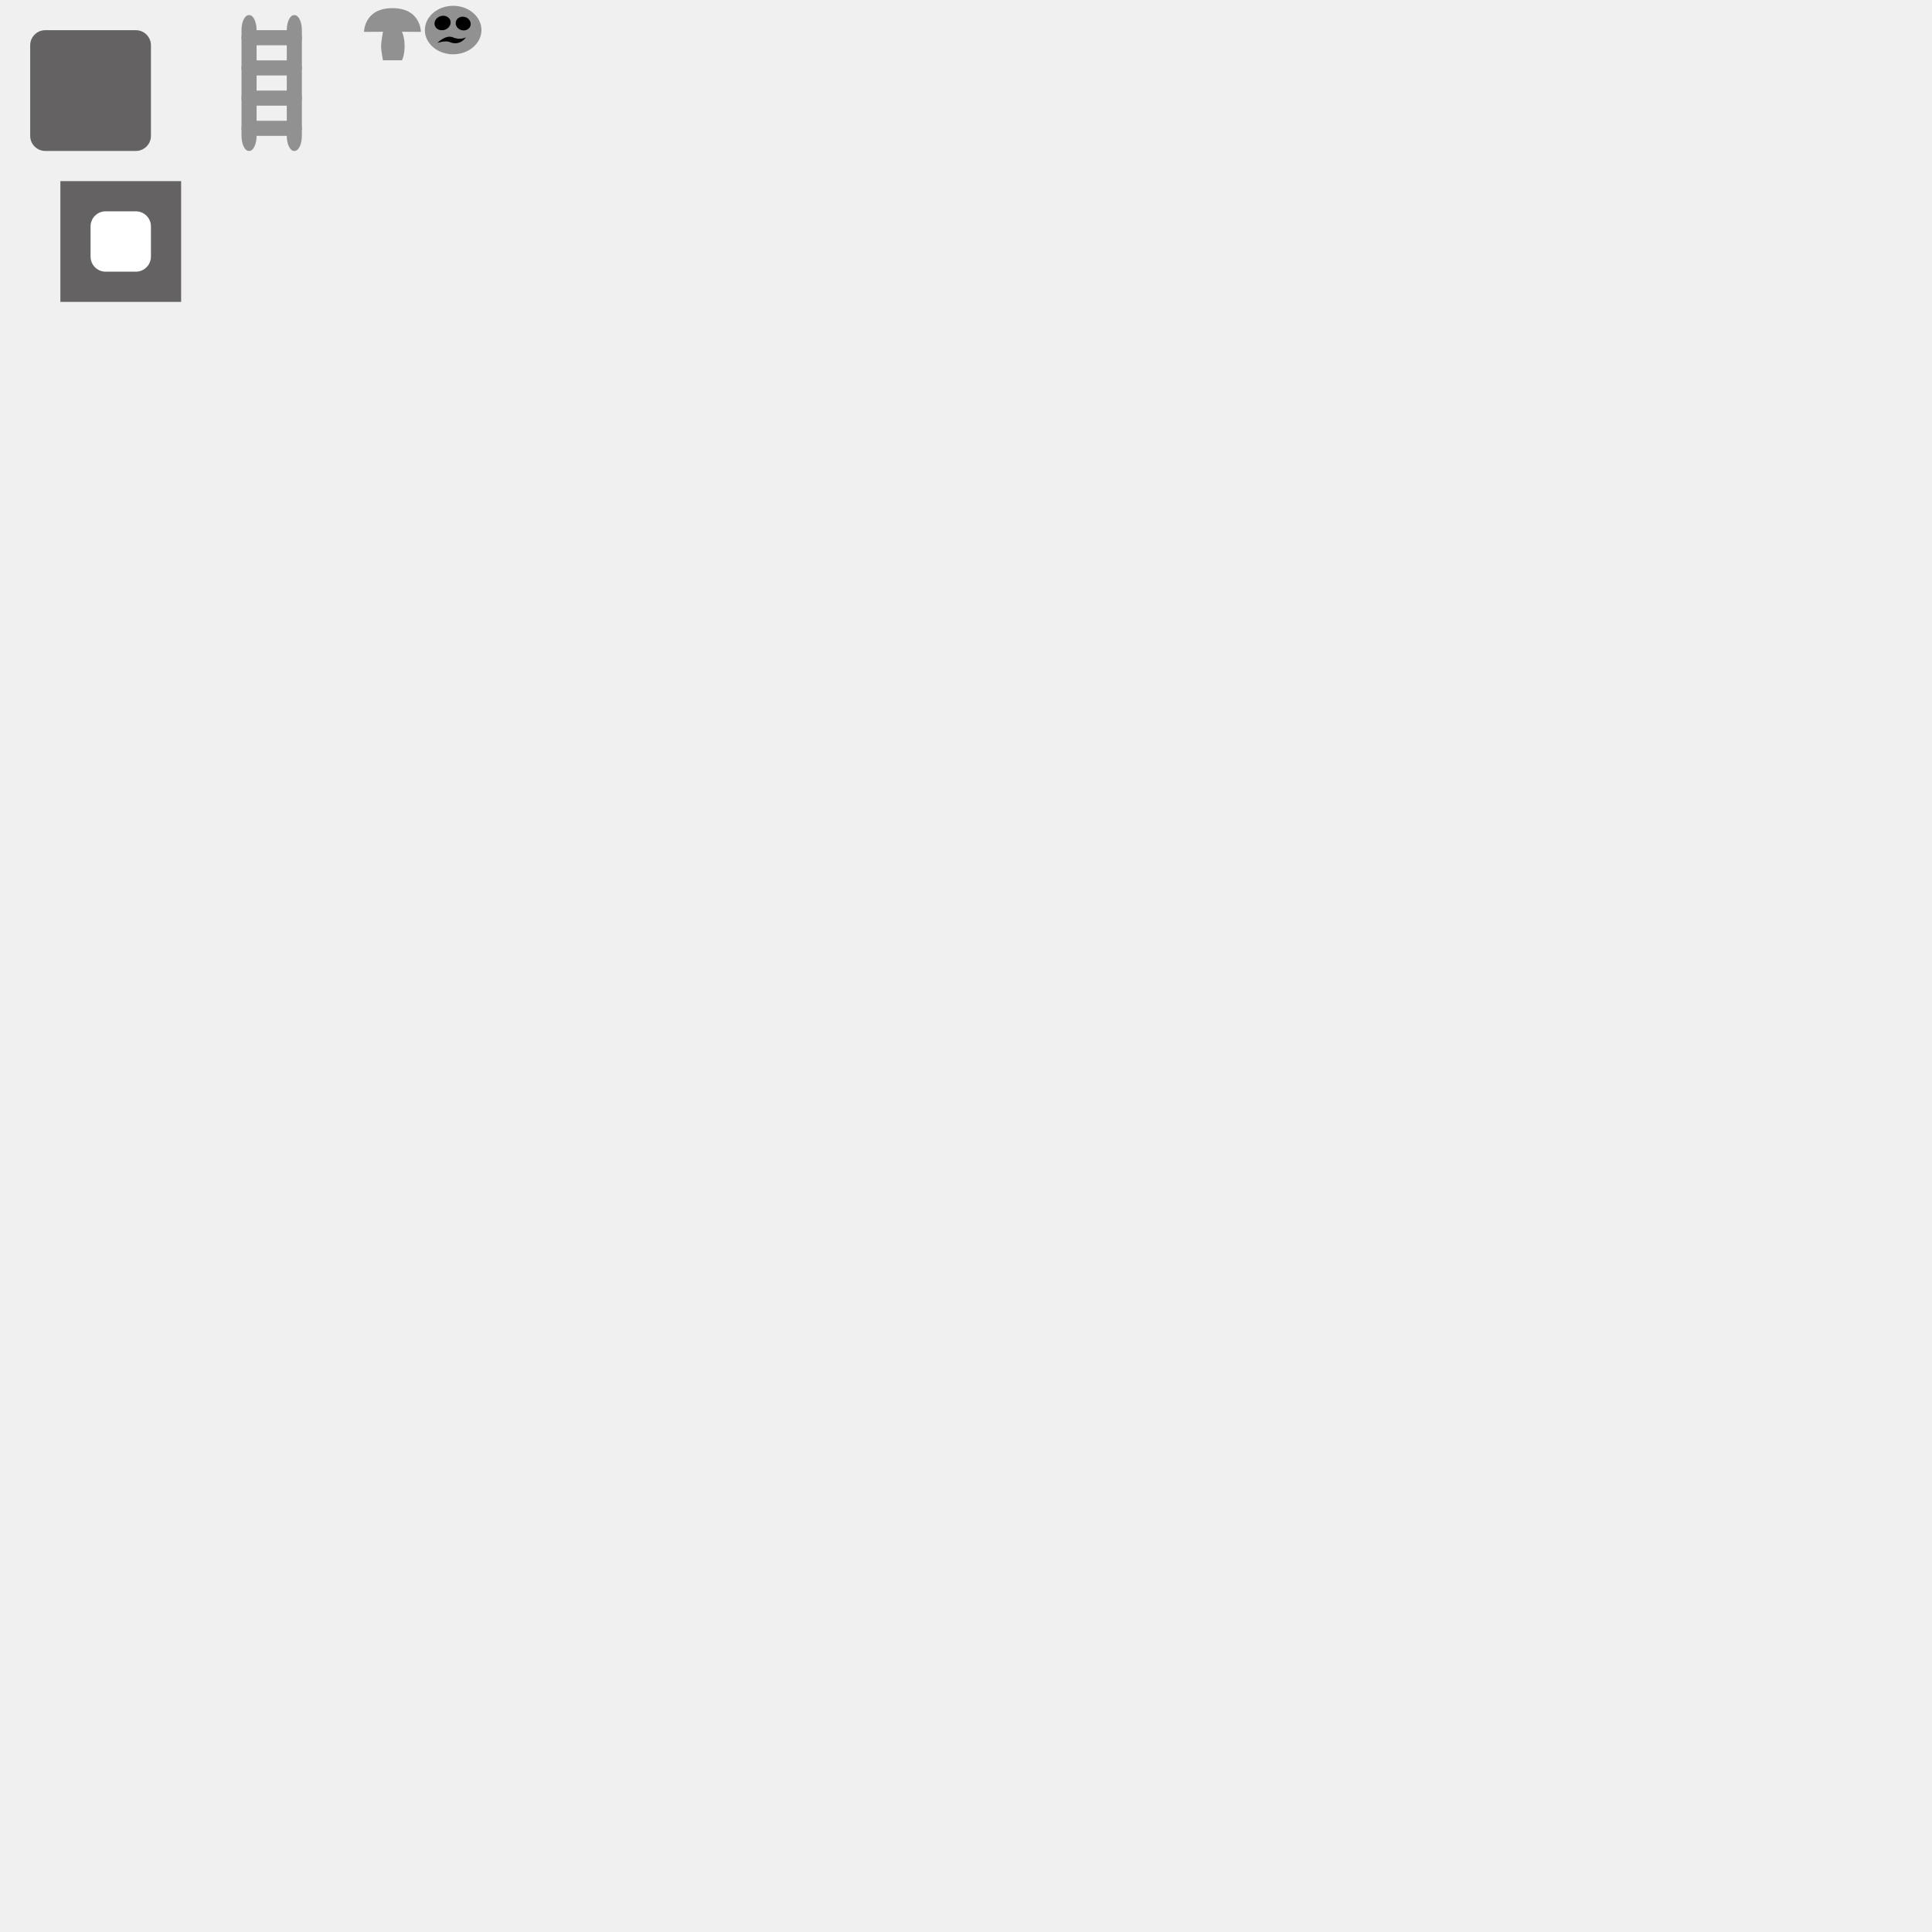
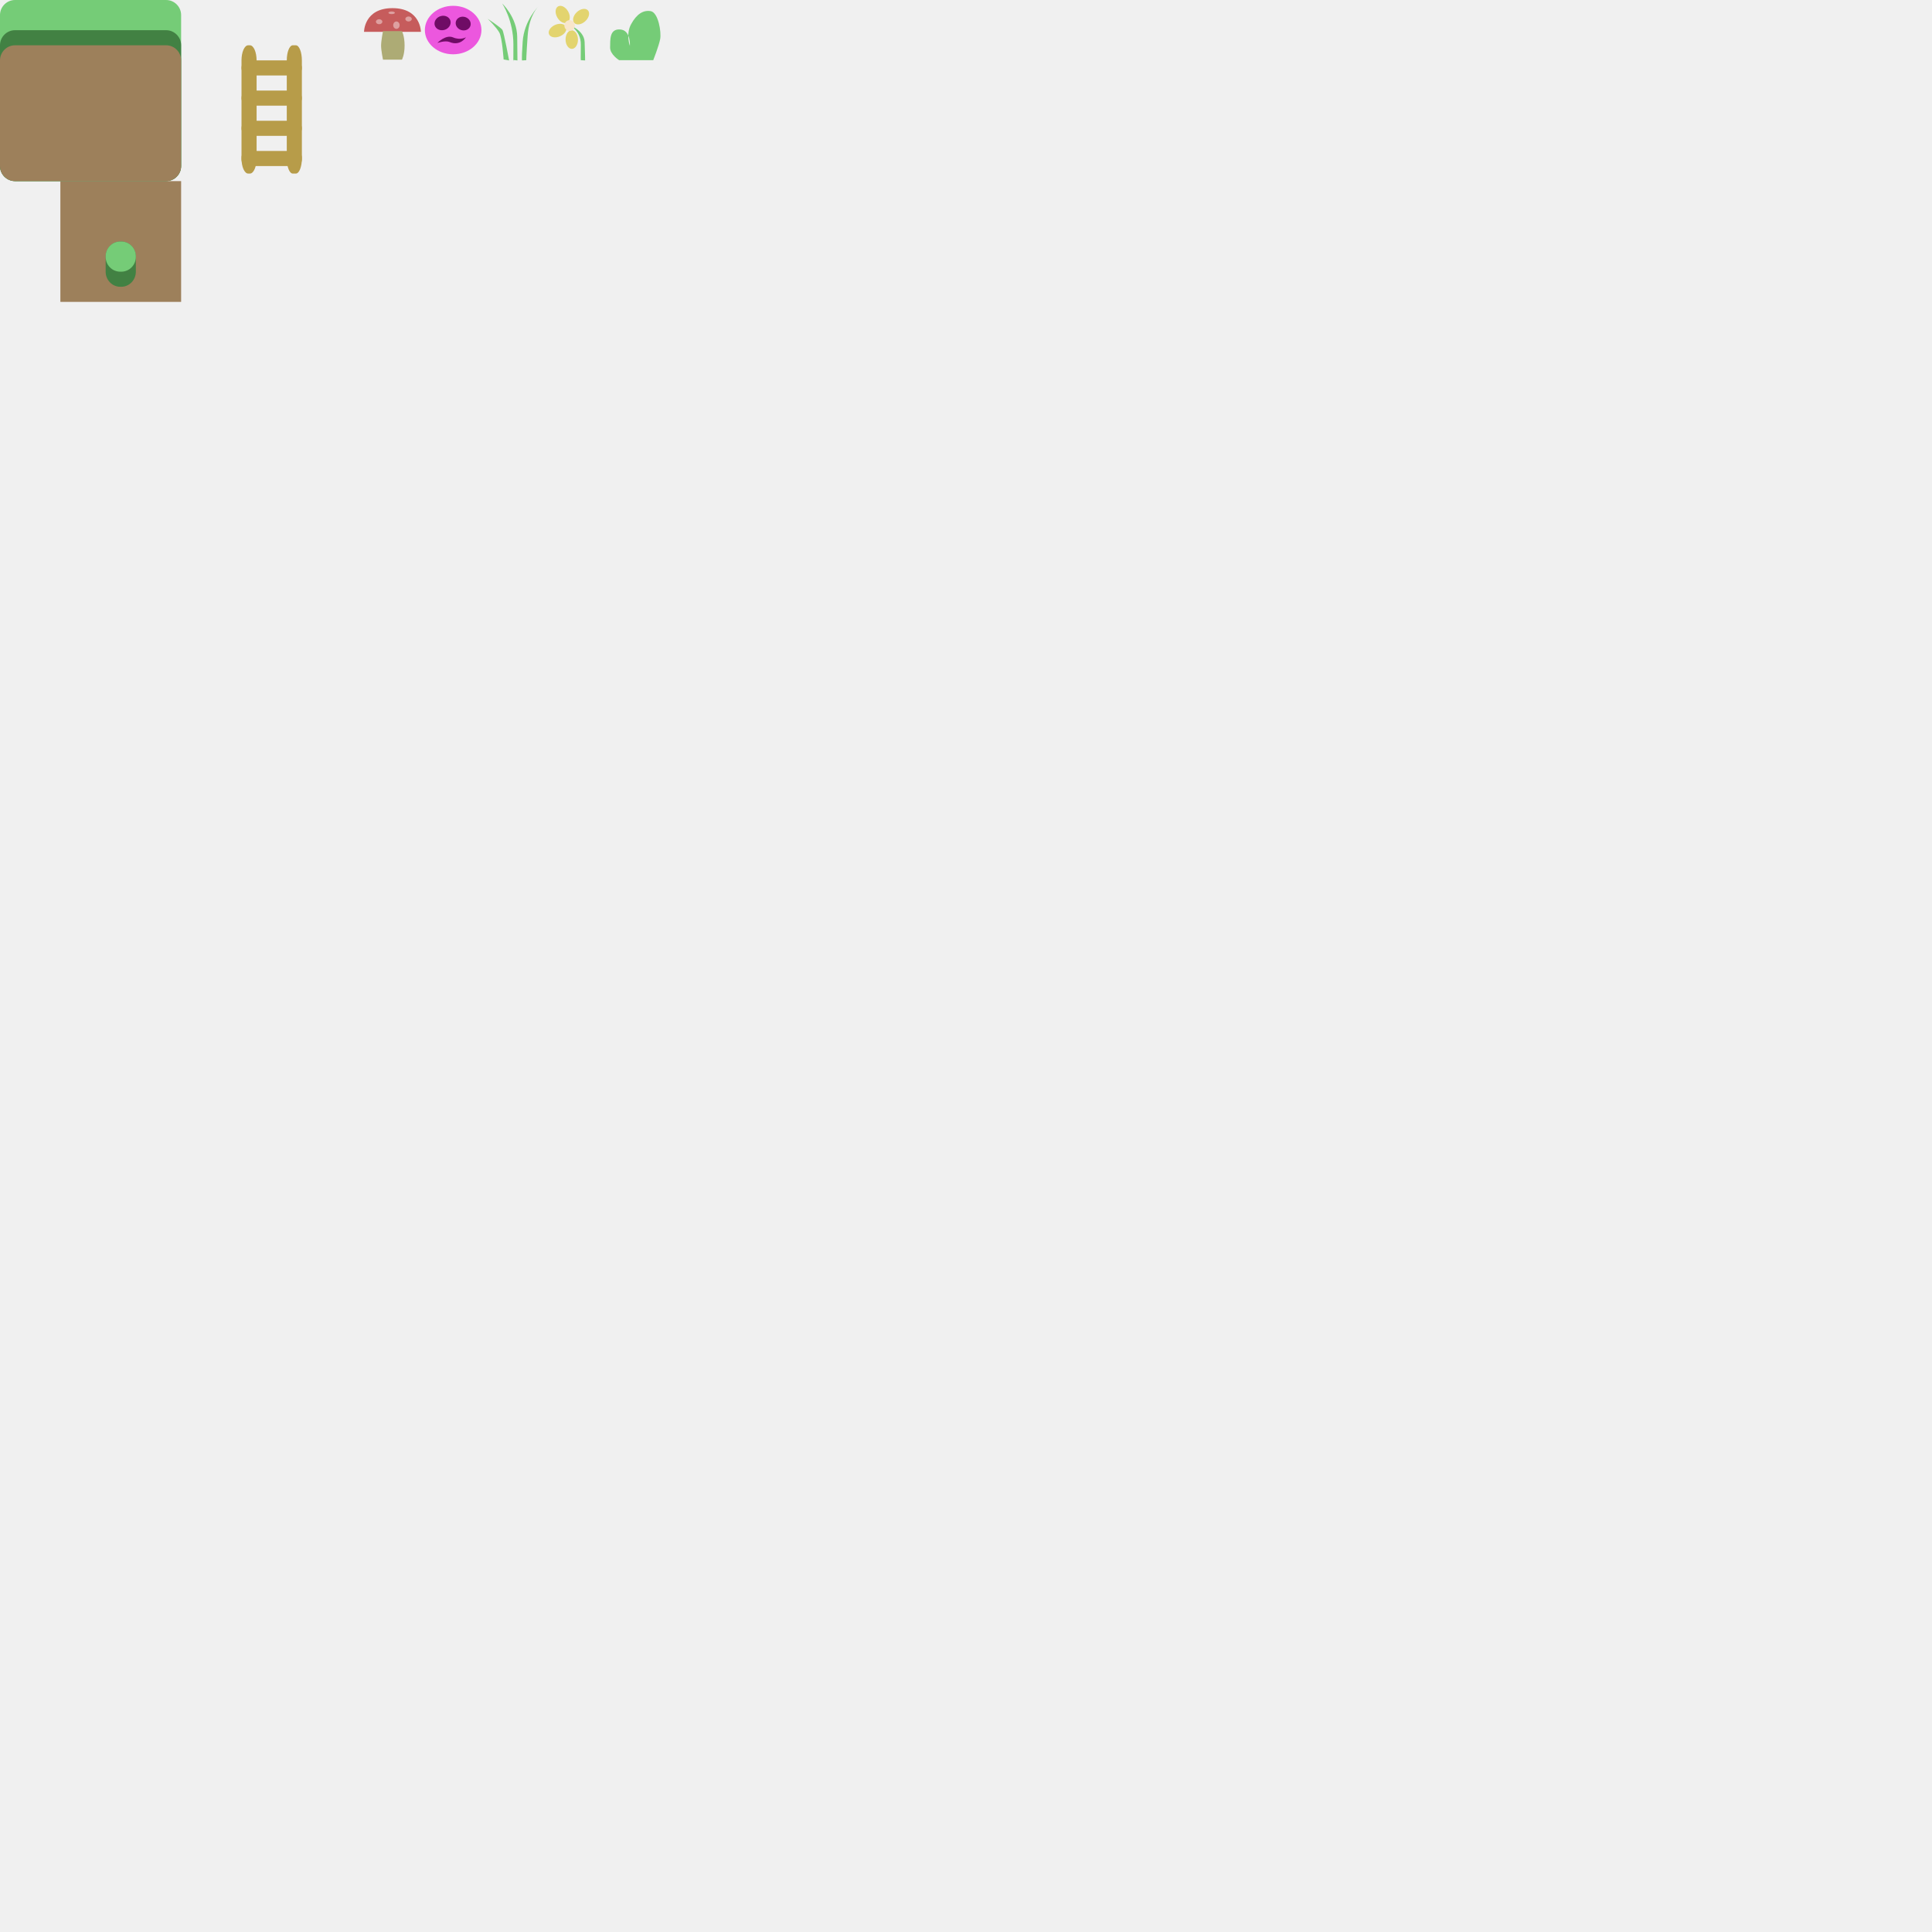
<svg xmlns="http://www.w3.org/2000/svg" width="1024" height="1024" viewBox="0 0 1024 1024" id="svg2" version="1.1">
  <defs id="defs4" />
  <g id="layer1" transform="translate(0,-28.36216)">
-     <rect style="color:#000000;clip-rule:nonzero;display:inline;overflow:visible;visibility:visible;opacity:1;isolation:auto;mix-blend-mode:normal;color-interpolation:sRGB;color-interpolation-filters:linearRGB;solid-color:#000000;solid-opacity:1;fill:#656263;fill-opacity:1;fill-rule:nonzero;stroke:none;stroke-width:1.5;stroke-linecap:square;stroke-linejoin:miter;stroke-miterlimit:4;stroke-dasharray:3, 1.5;stroke-dashoffset:0;stroke-opacity:1;color-rendering:auto;image-rendering:auto;shape-rendering:auto;text-rendering:auto;enable-background:accumulate" id="rect4140" width="64" height="64" x="16" y="44.362" rx="8" ry="8" />
-     <rect style="color:#000000;clip-rule:nonzero;display:inline;overflow:visible;visibility:visible;opacity:1;isolation:auto;mix-blend-mode:normal;color-interpolation:sRGB;color-interpolation-filters:linearRGB;solid-color:#000000;solid-opacity:1;fill:#656263;fill-opacity:1;fill-rule:nonzero;stroke:none;stroke-width:1.5;stroke-linecap:square;stroke-linejoin:miter;stroke-miterlimit:4;stroke-dasharray:3, 1.5;stroke-dashoffset:0;stroke-opacity:1;color-rendering:auto;image-rendering:auto;shape-rendering:auto;text-rendering:auto;enable-background:accumulate" id="rect4144" width="64" height="64" x="32" y="124.362" rx="0" ry="1.2709961e-06" />
-     <rect style="color:#000000;clip-rule:nonzero;display:inline;overflow:visible;visibility:visible;opacity:1;isolation:auto;mix-blend-mode:normal;color-interpolation:sRGB;color-interpolation-filters:linearRGB;solid-color:#000000;solid-opacity:1;fill:#ffffff;fill-opacity:1;fill-rule:nonzero;stroke:none;stroke-width:1.5;stroke-linecap:square;stroke-linejoin:miter;stroke-miterlimit:4;stroke-dasharray:3, 1.5;stroke-dashoffset:0;stroke-opacity:1;color-rendering:auto;image-rendering:auto;shape-rendering:auto;text-rendering:auto;enable-background:accumulate" id="rect4146" width="32" height="32" x="48" y="140.362" rx="8" ry="8" />
-     <rect style="color:#000000;clip-rule:nonzero;display:inline;overflow:visible;visibility:visible;opacity:1;isolation:auto;mix-blend-mode:normal;color-interpolation:sRGB;color-interpolation-filters:linearRGB;solid-color:#000000;solid-opacity:1;fill:#919191;fill-opacity:1;fill-rule:nonzero;stroke:none;stroke-width:1.5;stroke-linecap:square;stroke-linejoin:miter;stroke-miterlimit:4;stroke-dasharray:3, 1.5;stroke-dashoffset:0;stroke-opacity:1;color-rendering:auto;image-rendering:auto;shape-rendering:auto;text-rendering:auto;enable-background:accumulate" id="rect4148" width="8" height="72" x="128" y="36.362" rx="3.874" ry="8" />
-     <rect style="color:#000000;clip-rule:nonzero;display:inline;overflow:visible;visibility:visible;opacity:1;isolation:auto;mix-blend-mode:normal;color-interpolation:sRGB;color-interpolation-filters:linearRGB;solid-color:#000000;solid-opacity:1;fill:#919191;fill-opacity:1;fill-rule:nonzero;stroke:none;stroke-width:1.5;stroke-linecap:square;stroke-linejoin:miter;stroke-miterlimit:4;stroke-dasharray:3, 1.5;stroke-dashoffset:0;stroke-opacity:1;color-rendering:auto;image-rendering:auto;shape-rendering:auto;text-rendering:auto;enable-background:accumulate" id="rect4150" width="8" height="72" x="152" y="36.362" rx="3.874" ry="8" />
-     <rect style="color:#000000;clip-rule:nonzero;display:inline;overflow:visible;visibility:visible;opacity:1;isolation:auto;mix-blend-mode:normal;color-interpolation:sRGB;color-interpolation-filters:linearRGB;solid-color:#000000;solid-opacity:1;fill:#919191;fill-opacity:1;fill-rule:nonzero;stroke:none;stroke-width:1.5;stroke-linecap:square;stroke-linejoin:miter;stroke-miterlimit:4;stroke-dasharray:3, 1.5;stroke-dashoffset:0;stroke-opacity:1;color-rendering:auto;image-rendering:auto;shape-rendering:auto;text-rendering:auto;enable-background:accumulate" id="rect4152" width="32" height="8" x="128" y="92.362" rx="3.874" ry="8" />
-     <rect style="color:#000000;clip-rule:nonzero;display:inline;overflow:visible;visibility:visible;opacity:1;isolation:auto;mix-blend-mode:normal;color-interpolation:sRGB;color-interpolation-filters:linearRGB;solid-color:#000000;solid-opacity:1;fill:#919191;fill-opacity:1;fill-rule:nonzero;stroke:none;stroke-width:1.5;stroke-linecap:square;stroke-linejoin:miter;stroke-miterlimit:4;stroke-dasharray:3, 1.5;stroke-dashoffset:0;stroke-opacity:1;color-rendering:auto;image-rendering:auto;shape-rendering:auto;text-rendering:auto;enable-background:accumulate" id="rect4158" width="32" height="8" x="128" y="76.362" rx="3.874" ry="8" />
-     <rect style="color:#000000;clip-rule:nonzero;display:inline;overflow:visible;visibility:visible;opacity:1;isolation:auto;mix-blend-mode:normal;color-interpolation:sRGB;color-interpolation-filters:linearRGB;solid-color:#000000;solid-opacity:1;fill:#919191;fill-opacity:1;fill-rule:nonzero;stroke:none;stroke-width:1.5;stroke-linecap:square;stroke-linejoin:miter;stroke-miterlimit:4;stroke-dasharray:3, 1.5;stroke-dashoffset:0;stroke-opacity:1;color-rendering:auto;image-rendering:auto;shape-rendering:auto;text-rendering:auto;enable-background:accumulate" id="rect4160" width="32" height="8" x="128" y="60.362" rx="3.874" ry="8" />
-     <rect style="color:#000000;clip-rule:nonzero;display:inline;overflow:visible;visibility:visible;opacity:1;isolation:auto;mix-blend-mode:normal;color-interpolation:sRGB;color-interpolation-filters:linearRGB;solid-color:#000000;solid-opacity:1;fill:#919191;fill-opacity:1;fill-rule:nonzero;stroke:none;stroke-width:1.5;stroke-linecap:square;stroke-linejoin:miter;stroke-miterlimit:4;stroke-dasharray:3, 1.5;stroke-dashoffset:0;stroke-opacity:1;color-rendering:auto;image-rendering:auto;shape-rendering:auto;text-rendering:auto;enable-background:accumulate" id="rect4162" width="32" height="8" x="128" y="44.362" rx="3.874" ry="8" />
-     <path style="fill:#919191;fill-opacity:1;fill-rule:evenodd;stroke:none;stroke-width:1px;stroke-linecap:butt;stroke-linejoin:miter;stroke-opacity:1" d="m 202.988,60.322 c 0,0 -1.006,-4.921 -1.006,-7.434 0,-2.513 1.006,-7.698 1.006,-7.698 l -10.052,0.054 c 0,0 0,-12.565 15.078,-12.565 15.078,0 15.078,12.565 15.078,12.565 l -10.052,-0.054 c 0,0 1.402,2.592 1.402,7.618 0,5.026 -1.402,7.514 -1.402,7.514 z" id="path4183" />
-     <ellipse style="color:#000000;clip-rule:nonzero;display:inline;overflow:visible;visibility:visible;opacity:1;isolation:auto;mix-blend-mode:normal;color-interpolation:sRGB;color-interpolation-filters:linearRGB;solid-color:#000000;solid-opacity:1;fill:#919191;fill-opacity:1;fill-rule:nonzero;stroke:none;stroke-width:1.5;stroke-linecap:square;stroke-linejoin:miter;stroke-miterlimit:4;stroke-dasharray:3, 1.5;stroke-dashoffset:0;stroke-opacity:1;color-rendering:auto;image-rendering:auto;shape-rendering:auto;text-rendering:auto;enable-background:accumulate" id="path4185" cx="240.179" cy="44.291" rx="14.994" ry="12.852" />
-     <ellipse style="color:#000000;clip-rule:nonzero;display:inline;overflow:visible;visibility:visible;opacity:1;isolation:auto;mix-blend-mode:normal;color-interpolation:sRGB;color-interpolation-filters:linearRGB;solid-color:#000000;solid-opacity:1;fill:#000000;fill-opacity:1;fill-rule:nonzero;stroke:none;stroke-width:1.5;stroke-linecap:square;stroke-linejoin:miter;stroke-miterlimit:4;stroke-dasharray:3, 1.5;stroke-dashoffset:0;stroke-opacity:1;color-rendering:auto;image-rendering:auto;shape-rendering:auto;text-rendering:auto;enable-background:accumulate" id="path4187" cx="233.755" cy="62.687" rx="4.297" ry="3.822" transform="matrix(0.9955181,-0.09457082,0.02977278,0.9995567,0,0)" />
-     <ellipse style="color:#000000;clip-rule:nonzero;display:inline;overflow:visible;visibility:visible;opacity:1;isolation:auto;mix-blend-mode:normal;color-interpolation:sRGB;color-interpolation-filters:linearRGB;solid-color:#000000;solid-opacity:1;fill:#000000;fill-opacity:1;fill-rule:nonzero;stroke:none;stroke-width:1.5;stroke-linecap:square;stroke-linejoin:miter;stroke-miterlimit:4;stroke-dasharray:3, 1.5;stroke-dashoffset:0;stroke-opacity:1;color-rendering:auto;image-rendering:auto;shape-rendering:auto;text-rendering:auto;enable-background:accumulate" id="path4187-5" cx="248.358" cy="8.769" rx="4.007" ry="3.621" transform="matrix(0.991607,0.1292886,-0.08807669,0.9961137,0,0)" />
-     <path style="fill:#000000;fill-opacity:1;fill-rule:evenodd;stroke:none;stroke-width:1px;stroke-linecap:butt;stroke-linejoin:miter;stroke-opacity:1" d="m 231.811,51.134 c 0,0 4.384,-4.627 8.326,-2.949 3.942,1.678 6.845,-0.073 6.845,-0.073 0,0 -3.024,4.911 -8.687,2.52 -2.297,-0.97 -6.483,0.502 -6.483,0.502 z" id="path4204" />
+     <rect style="color:#000000;clip-rule:nonzero;display:inline;overflow:visible;visibility:visible;opacity:1;isolation:auto;mix-blend-mode:normal;color-interpolation:sRGB;color-interpolation-filters:linearRGB;solid-color:#000000;solid-opacity:1;fill:#75cc77;fill-opacity:1;fill-rule:evenodd;stroke:none;stroke-width:1px;stroke-linecap:butt;stroke-linejoin:miter;stroke-miterlimit:4;stroke-dasharray:none;stroke-dashoffset:0;stroke-opacity:1;color-rendering:auto;image-rendering:auto;shape-rendering:auto;text-rendering:auto;enable-background:accumulate;filter-blend-mode:normal;filter-gaussianBlur-deviation:0" id="rect4140" width="96" height="96" x="0" y="28.362" rx="8" ry="8" />
+     <rect style="color:#000000;clip-rule:nonzero;display:inline;overflow:visible;visibility:visible;opacity:1;isolation:auto;mix-blend-mode:normal;color-interpolation:sRGB;color-interpolation-filters:linearRGB;solid-color:#000000;solid-opacity:1;fill:#9d805b;fill-opacity:1;fill-rule:evenodd;stroke:none;stroke-width:1px;stroke-linecap:butt;stroke-linejoin:miter;stroke-miterlimit:4;stroke-dasharray:none;stroke-dashoffset:0;stroke-opacity:1;color-rendering:auto;image-rendering:auto;shape-rendering:auto;text-rendering:auto;enable-background:accumulate;filter-blend-mode:normal;filter-gaussianBlur-deviation:0" id="rect4144" width="64" height="64" x="32" y="124.362" rx="0" ry="1.2709961e-06" />
+     <rect style="color:#000000;clip-rule:nonzero;display:inline;overflow:visible;visibility:visible;opacity:1;isolation:auto;mix-blend-mode:normal;color-interpolation:sRGB;color-interpolation-filters:linearRGB;solid-color:#000000;solid-opacity:1;fill:#428143;fill-opacity:1;fill-rule:evenodd;stroke:none;stroke-width:1px;stroke-linecap:butt;stroke-linejoin:miter;stroke-miterlimit:4;stroke-dasharray:none;stroke-dashoffset:0;stroke-opacity:1;color-rendering:auto;image-rendering:auto;shape-rendering:auto;text-rendering:auto;enable-background:accumulate;filter-blend-mode:normal;filter-gaussianBlur-deviation:0" id="rect4146" width="16" height="24" x="56" y="156.362" rx="7.747" ry="8" />
+     <rect style="color:#000000;clip-rule:nonzero;display:inline;overflow:visible;visibility:visible;opacity:1;isolation:auto;mix-blend-mode:normal;color-interpolation:sRGB;color-interpolation-filters:linearRGB;solid-color:#000000;solid-opacity:1;fill:#b79c49;fill-opacity:1;fill-rule:evenodd;stroke:none;stroke-width:1px;stroke-linecap:butt;stroke-linejoin:miter;stroke-miterlimit:4;stroke-dasharray:none;stroke-dashoffset:0;stroke-opacity:1;color-rendering:auto;image-rendering:auto;shape-rendering:auto;text-rendering:auto;enable-background:accumulate;filter-blend-mode:normal;filter-gaussianBlur-deviation:0" id="rect4148" width="8" height="68" x="128" y="52.362" rx="3.554" ry="8" />
+     <rect style="color:#000000;clip-rule:nonzero;display:inline;overflow:visible;visibility:visible;opacity:1;isolation:auto;mix-blend-mode:normal;color-interpolation:sRGB;color-interpolation-filters:linearRGB;solid-color:#000000;solid-opacity:1;fill:#b79c49;fill-opacity:1;fill-rule:evenodd;stroke:none;stroke-width:1px;stroke-linecap:butt;stroke-linejoin:miter;stroke-miterlimit:4;stroke-dasharray:none;stroke-dashoffset:0;stroke-opacity:1;color-rendering:auto;image-rendering:auto;shape-rendering:auto;text-rendering:auto;enable-background:accumulate;filter-blend-mode:normal;filter-gaussianBlur-deviation:0" id="rect4150" width="8" height="68" x="152" y="52.362" rx="3.196" ry="8" />
+     <rect style="color:#000000;clip-rule:nonzero;display:inline;overflow:visible;visibility:visible;opacity:1;isolation:auto;mix-blend-mode:normal;color-interpolation:sRGB;color-interpolation-filters:linearRGB;solid-color:#000000;solid-opacity:1;fill:#b79c49;fill-opacity:1;fill-rule:evenodd;stroke:none;stroke-width:1px;stroke-linecap:butt;stroke-linejoin:miter;stroke-miterlimit:4;stroke-dasharray:none;stroke-dashoffset:0;stroke-opacity:1;color-rendering:auto;image-rendering:auto;shape-rendering:auto;text-rendering:auto;enable-background:accumulate;filter-blend-mode:normal;filter-gaussianBlur-deviation:0" id="rect4152" width="32" height="8" x="128" y="92.362" rx="3.874" ry="8" />
+     <rect style="color:#000000;clip-rule:nonzero;display:inline;overflow:visible;visibility:visible;opacity:1;isolation:auto;mix-blend-mode:normal;color-interpolation:sRGB;color-interpolation-filters:linearRGB;solid-color:#000000;solid-opacity:1;fill:#b79c49;fill-opacity:1;fill-rule:evenodd;stroke:none;stroke-width:1px;stroke-linecap:butt;stroke-linejoin:miter;stroke-miterlimit:4;stroke-dasharray:none;stroke-dashoffset:0;stroke-opacity:1;color-rendering:auto;image-rendering:auto;shape-rendering:auto;text-rendering:auto;enable-background:accumulate;filter-blend-mode:normal;filter-gaussianBlur-deviation:0" id="rect4158" width="32" height="8" x="128" y="76.362" rx="3.874" ry="8" />
+     <rect style="color:#000000;clip-rule:nonzero;display:inline;overflow:visible;visibility:visible;opacity:1;isolation:auto;mix-blend-mode:normal;color-interpolation:sRGB;color-interpolation-filters:linearRGB;solid-color:#000000;solid-opacity:1;fill:#b79c49;fill-opacity:1;fill-rule:evenodd;stroke:none;stroke-width:1px;stroke-linecap:butt;stroke-linejoin:miter;stroke-miterlimit:4;stroke-dasharray:none;stroke-dashoffset:0;stroke-opacity:1;color-rendering:auto;image-rendering:auto;shape-rendering:auto;text-rendering:auto;enable-background:accumulate;filter-blend-mode:normal;filter-gaussianBlur-deviation:0" id="rect4160" width="32" height="8" x="128" y="60.362" rx="3.874" ry="8" />
+     <path style="fill:#c65c5c;fill-opacity:1;fill-rule:evenodd;stroke:none;stroke-width:1px;stroke-linecap:butt;stroke-linejoin:miter;stroke-opacity:1" d="m 192.936,45.244 c 0,0 0,-12.565 15.078,-12.565 15.078,0 15.078,12.565 15.078,12.565 z" id="path4183" />
+     <ellipse style="color:#000000;clip-rule:nonzero;display:inline;overflow:visible;visibility:visible;opacity:1;isolation:auto;mix-blend-mode:normal;color-interpolation:sRGB;color-interpolation-filters:linearRGB;solid-color:#000000;solid-opacity:1;fill:#ec57de;fill-opacity:1;fill-rule:nonzero;stroke:none;stroke-width:1.5;stroke-linecap:square;stroke-linejoin:miter;stroke-miterlimit:4;stroke-dasharray:3, 1.5;stroke-dashoffset:0;stroke-opacity:1;color-rendering:auto;image-rendering:auto;shape-rendering:auto;text-rendering:auto;enable-background:accumulate" id="path4185" cx="240.179" cy="44.291" rx="14.994" ry="12.852" />
+     <ellipse style="color:#000000;clip-rule:nonzero;display:inline;overflow:visible;visibility:visible;opacity:1;isolation:auto;mix-blend-mode:normal;color-interpolation:sRGB;color-interpolation-filters:linearRGB;solid-color:#000000;solid-opacity:1;fill:#6f0c65;fill-opacity:1;fill-rule:nonzero;stroke:none;stroke-width:1.502;stroke-linecap:square;stroke-linejoin:miter;stroke-miterlimit:4;stroke-dasharray:3.003, 1.502;stroke-dashoffset:0;stroke-opacity:1;color-rendering:auto;image-rendering:auto;shape-rendering:auto;text-rendering:auto;enable-background:accumulate;filter-blend-mode:normal;filter-gaussianBlur-deviation:0" id="path4187" cx="233.755" cy="62.687" rx="4.297" ry="3.822" transform="matrix(0.9955181,-0.09457082,0.02977278,0.9995567,0,0)" />
+     <ellipse style="color:#000000;clip-rule:nonzero;display:inline;overflow:visible;visibility:visible;opacity:1;isolation:auto;mix-blend-mode:normal;color-interpolation:sRGB;color-interpolation-filters:linearRGB;solid-color:#000000;solid-opacity:1;fill:#6f0c65;fill-opacity:1;fill-rule:nonzero;stroke:none;stroke-width:1.501;stroke-linecap:square;stroke-linejoin:miter;stroke-miterlimit:4;stroke-dasharray:3.001, 1.501;stroke-dashoffset:0;stroke-opacity:1;color-rendering:auto;image-rendering:auto;shape-rendering:auto;text-rendering:auto;enable-background:accumulate;filter-blend-mode:normal;filter-gaussianBlur-deviation:0" id="path4187-5" cx="248.358" cy="8.769" rx="4.007" ry="3.621" transform="matrix(0.991607,0.1292886,-0.08807669,0.9961137,0,0)" />
+     <path style="fill:#6f0c65;fill-opacity:1;fill-rule:nonzero;stroke:none;stroke-width:1.5;stroke-linecap:square;stroke-linejoin:miter;stroke-opacity:1;color:#000000;clip-rule:nonzero;display:inline;overflow:visible;visibility:visible;opacity:1;isolation:auto;mix-blend-mode:normal;color-interpolation:sRGB;color-interpolation-filters:linearRGB;solid-color:#000000;solid-opacity:1;stroke-miterlimit:4;stroke-dasharray:3, 1.5;stroke-dashoffset:0;filter-blend-mode:normal;filter-gaussianBlur-deviation:0;color-rendering:auto;image-rendering:auto;shape-rendering:auto;text-rendering:auto;enable-background:accumulate" d="m 231.811,51.134 c 0,0 4.384,-4.627 8.326,-2.949 3.942,1.678 6.845,-0.073 6.845,-0.073 0,0 -3.024,4.911 -8.687,2.52 -2.297,-0.97 -6.483,0.502 -6.483,0.502 z" id="path4204" />
+     <rect style="color:#000000;clip-rule:nonzero;display:inline;overflow:visible;visibility:visible;opacity:1;isolation:auto;mix-blend-mode:normal;color-interpolation:sRGB;color-interpolation-filters:linearRGB;solid-color:#000000;solid-opacity:1;fill:#b79c49;fill-opacity:1;fill-rule:evenodd;stroke:none;stroke-width:1px;stroke-linecap:butt;stroke-linejoin:miter;stroke-miterlimit:4;stroke-dasharray:none;stroke-dashoffset:0;stroke-opacity:1;color-rendering:auto;image-rendering:auto;shape-rendering:auto;text-rendering:auto;enable-background:accumulate;filter-blend-mode:normal;filter-gaussianBlur-deviation:0" id="rect4152-6" width="32" height="8" x="128" y="108.362" rx="3.874" ry="3.411" />
+     <rect style="color:#000000;clip-rule:nonzero;display:inline;overflow:visible;visibility:visible;opacity:1;isolation:auto;mix-blend-mode:normal;color-interpolation:sRGB;color-interpolation-filters:linearRGB;solid-color:#000000;solid-opacity:1;fill:#428143;fill-opacity:1;fill-rule:evenodd;stroke:none;stroke-width:1px;stroke-linecap:butt;stroke-linejoin:miter;stroke-miterlimit:4;stroke-dasharray:none;stroke-dashoffset:0;stroke-opacity:1;color-rendering:auto;image-rendering:auto;shape-rendering:auto;text-rendering:auto;enable-background:accumulate;filter-blend-mode:normal;filter-gaussianBlur-deviation:0" id="rect4140-1" width="96" height="80" x="0" y="44.362" rx="8" ry="8" />
+     <path style="fill:#75cc77;fill-rule:evenodd;stroke:none;stroke-width:1px;stroke-linecap:butt;stroke-linejoin:miter;stroke-opacity:1;fill-opacity:1" d="m 266.933,59.887 c 0,0 -0.758,-11.49 -2.273,-14.268 -1.515,-2.778 -6.187,-7.324 -6.187,-7.324 0,0 7.071,4.672 7.829,5.935 0.758,1.263 3.536,16.162 3.536,16.162 z" id="path4236" />
+     <path style="fill:#75cc77;fill-rule:evenodd;stroke:none;stroke-width:1px;stroke-linecap:butt;stroke-linejoin:miter;stroke-opacity:1;fill-opacity:1" d="m 271.984,60.14 c 0,0 0.126,4.672 0.126,-8.207 0,-12.879 -5.935,-21.718 -5.935,-21.718 0,0 7.829,7.324 7.955,17.678 0.126,10.354 0.126,12.501 0.126,12.501 z" id="path4238" />
+     <path style="fill:#75cc77;fill-rule:evenodd;stroke:none;stroke-width:1px;stroke-linecap:butt;stroke-linejoin:miter;stroke-opacity:1;fill-opacity:1" d="m 276.782,60.392 c 0,0 -0.505,1.263 0.253,-9.975 0.758,-11.238 8.334,-18.688 8.334,-18.688 0,0 -4.924,4.672 -5.682,15.405 -0.758,10.733 -0.758,13.132 -0.758,13.132 z" id="path4240" />
+     <path style="fill:#75cc77;fill-rule:evenodd;stroke:none;stroke-width:1px;stroke-linecap:butt;stroke-linejoin:miter;stroke-opacity:1;color:#000000;clip-rule:nonzero;display:inline;overflow:visible;visibility:visible;opacity:1;isolation:auto;mix-blend-mode:normal;color-interpolation:sRGB;color-interpolation-filters:linearRGB;solid-color:#000000;solid-opacity:1;fill-opacity:1;stroke-miterlimit:4;stroke-dasharray:none;stroke-dashoffset:0;filter-blend-mode:normal;filter-gaussianBlur-deviation:0;color-rendering:auto;image-rendering:auto;shape-rendering:auto;text-rendering:auto;enable-background:accumulate" d="m 307.844,60.266 c 0,0 -0.126,-0.253 0,-8.207 C 307.97,44.104 301.278,41.452 301.278,41.452 c 0,0 8.334,2.652 8.586,9.218 0.253,6.566 0.253,9.723 0.253,9.723 z" id="path4242" />
+     <ellipse style="color:#000000;clip-rule:nonzero;display:inline;overflow:visible;visibility:visible;opacity:1;isolation:auto;mix-blend-mode:normal;color-interpolation:sRGB;color-interpolation-filters:linearRGB;solid-color:#000000;solid-opacity:1;fill:#e3d46f;fill-opacity:1;fill-rule:evenodd;stroke:none;stroke-width:1px;stroke-linecap:butt;stroke-linejoin:miter;stroke-miterlimit:4;stroke-dasharray:none;stroke-dashoffset:0;stroke-opacity:1;color-rendering:auto;image-rendering:auto;shape-rendering:auto;text-rendering:auto;enable-background:accumulate" id="path4260" cx="240.16" cy="180.479" rx="3.283" ry="4.924" transform="matrix(0.865695,-0.5005719,0.5005719,0.865695,0,0)" />
+     <ellipse style="color:#000000;clip-rule:nonzero;display:inline;overflow:visible;visibility:visible;opacity:1;isolation:auto;mix-blend-mode:normal;color-interpolation:sRGB;color-interpolation-filters:linearRGB;solid-color:#000000;solid-opacity:1;fill:#e3d46f;fill-opacity:1;fill-rule:evenodd;stroke:none;stroke-width:1px;stroke-linecap:butt;stroke-linejoin:miter;stroke-miterlimit:4;stroke-dasharray:none;stroke-dashoffset:0;stroke-opacity:1;color-rendering:auto;image-rendering:auto;shape-rendering:auto;text-rendering:auto;enable-background:accumulate" id="path4260-5" cx="-158.289" cy="253.502" rx="3.283" ry="4.924" transform="matrix(-0.3972028,-0.9177308,0.9177308,-0.3972028,0,0)" />
+     <ellipse style="color:#000000;clip-rule:nonzero;display:inline;overflow:visible;visibility:visible;opacity:1;isolation:auto;mix-blend-mode:normal;color-interpolation:sRGB;color-interpolation-filters:linearRGB;solid-color:#000000;solid-opacity:1;fill:#e3d46f;fill-opacity:1;fill-rule:evenodd;stroke:none;stroke-width:1px;stroke-linecap:butt;stroke-linejoin:miter;stroke-miterlimit:4;stroke-dasharray:none;stroke-dashoffset:0;stroke-opacity:1;color-rendering:auto;image-rendering:auto;shape-rendering:auto;text-rendering:auto;enable-background:accumulate" id="path4260-5-9" cx="-302.298" cy="-53.743" rx="3.283" ry="4.924" transform="matrix(-0.9998944,0.01453345,-0.01453345,-0.9998944,0,0)" />
+     <ellipse style="color:#000000;clip-rule:nonzero;display:inline;overflow:visible;visibility:visible;opacity:1;isolation:auto;mix-blend-mode:normal;color-interpolation:sRGB;color-interpolation-filters:linearRGB;solid-color:#000000;solid-opacity:1;fill:#e3d46f;fill-opacity:1;fill-rule:evenodd;stroke:none;stroke-width:1px;stroke-linecap:butt;stroke-linejoin:miter;stroke-miterlimit:4;stroke-dasharray:none;stroke-dashoffset:0;stroke-opacity:1;color-rendering:auto;image-rendering:auto;shape-rendering:auto;text-rendering:auto;enable-background:accumulate" id="path4260-5-9-8" cx="236.648" cy="-200.596" rx="3.283" ry="4.924" transform="matrix(0.6798203,0.7333788,-0.7333788,0.6798203,0,0)" />
+     <ellipse style="color:#000000;clip-rule:nonzero;display:inline;overflow:visible;visibility:visible;opacity:1;isolation:auto;mix-blend-mode:normal;color-interpolation:sRGB;color-interpolation-filters:linearRGB;solid-color:#000000;solid-opacity:1;fill:#f8e6cb;fill-opacity:1;fill-rule:evenodd;stroke:none;stroke-width:1px;stroke-linecap:butt;stroke-linejoin:miter;stroke-miterlimit:4;stroke-dasharray:none;stroke-dashoffset:0;stroke-opacity:1;color-rendering:auto;image-rendering:auto;shape-rendering:auto;text-rendering:auto;enable-background:accumulate" id="path4258" cx="301.909" cy="41.894" rx="2.778" ry="2.841" />
+     <path style="fill:#75cc77;fill-rule:evenodd;stroke:none;stroke-width:1px;stroke-linecap:butt;stroke-linejoin:miter;stroke-opacity:1;color:#000000;clip-rule:nonzero;display:inline;overflow:visible;visibility:visible;opacity:1;isolation:auto;mix-blend-mode:normal;color-interpolation:sRGB;color-interpolation-filters:linearRGB;solid-color:#000000;solid-opacity:1;fill-opacity:1;stroke-miterlimit:4;stroke-dasharray:none;stroke-dashoffset:0;filter-blend-mode:normal;filter-gaussianBlur-deviation:0;color-rendering:auto;image-rendering:auto;shape-rendering:auto;text-rendering:auto;enable-background:accumulate" d="m 328.173,60.266 c 0,0 -4.924,-3.03 -4.798,-6.819 0.126,-3.788 -0.505,-9.849 5.303,-9.47 5.808,0.379 5.177,8.713 5.177,8.713 0,0 -2.273,-6.187 0.631,-11.49 2.904,-5.303 6.313,-7.576 10.354,-6.945 4.041,0.631 5.808,11.112 5.051,14.9 -0.758,3.788 -3.662,11.112 -3.662,11.112 z" id="path4307" />
+     <rect style="color:#000000;clip-rule:nonzero;display:inline;overflow:visible;visibility:visible;opacity:1;isolation:auto;mix-blend-mode:normal;color-interpolation:sRGB;color-interpolation-filters:linearRGB;solid-color:#000000;solid-opacity:1;fill:#9d805b;fill-opacity:1;fill-rule:evenodd;stroke:none;stroke-width:1px;stroke-linecap:butt;stroke-linejoin:miter;stroke-miterlimit:4;stroke-dasharray:none;stroke-dashoffset:0;stroke-opacity:1;color-rendering:auto;image-rendering:auto;shape-rendering:auto;text-rendering:auto;enable-background:accumulate" id="rect4140-1-4" width="96" height="72" x="0" y="52.362" rx="8" ry="8" />
+     <rect style="color:#000000;clip-rule:nonzero;display:inline;overflow:visible;visibility:visible;opacity:1;isolation:auto;mix-blend-mode:normal;color-interpolation:sRGB;color-interpolation-filters:linearRGB;solid-color:#000000;solid-opacity:1;fill:#75cc77;fill-opacity:1;fill-rule:evenodd;stroke:none;stroke-width:1px;stroke-linecap:butt;stroke-linejoin:miter;stroke-miterlimit:4;stroke-dasharray:none;stroke-dashoffset:0;stroke-opacity:1;color-rendering:auto;image-rendering:auto;shape-rendering:auto;text-rendering:auto;enable-background:accumulate" id="rect4146-4" width="16" height="16" x="56" y="156.362" rx="7.747" ry="7.833" />
+     <path style="fill:#adab75;fill-opacity:1;fill-rule:evenodd;stroke:none;stroke-width:1px;stroke-linecap:butt;stroke-linejoin:miter;stroke-opacity:1" d="m 202.988,59.988 c 0,0 -1.006,-4.921 -1.006,-7.434 0,-2.513 1.006,-7.698 1.006,-7.698 l 10.052,2e-5 c 0,0 1.402,2.592 1.402,7.618 0,5.026 -1.402,7.514 -1.402,7.514 z" id="path4183-6" />
+     <ellipse style="color:#000000;clip-rule:nonzero;display:inline;overflow:visible;visibility:visible;opacity:1;isolation:auto;mix-blend-mode:normal;color-interpolation:sRGB;color-interpolation-filters:linearRGB;solid-color:#000000;solid-opacity:1;fill:#dea0a0;fill-opacity:1;fill-rule:evenodd;stroke:none;stroke-width:1px;stroke-linecap:butt;stroke-linejoin:miter;stroke-miterlimit:4;stroke-dasharray:none;stroke-dashoffset:0;stroke-opacity:1;color-rendering:auto;image-rendering:auto;shape-rendering:auto;text-rendering:auto;enable-background:accumulate" id="path4451" cx="200.957" cy="39.874" rx="1.705" ry="1.326" />
+     <ellipse style="color:#000000;clip-rule:nonzero;display:inline;overflow:visible;visibility:visible;opacity:1;isolation:auto;mix-blend-mode:normal;color-interpolation:sRGB;color-interpolation-filters:linearRGB;solid-color:#000000;solid-opacity:1;fill:#dea0a0;fill-opacity:1;fill-rule:evenodd;stroke:none;stroke-width:1px;stroke-linecap:butt;stroke-linejoin:miter;stroke-miterlimit:4;stroke-dasharray:none;stroke-dashoffset:0;stroke-opacity:1;color-rendering:auto;image-rendering:auto;shape-rendering:auto;text-rendering:auto;enable-background:accumulate" id="path4451-3" cx="216.551" cy="38.422" rx="1.705" ry="1.326" />
+     <ellipse style="color:#000000;clip-rule:nonzero;display:inline;overflow:visible;visibility:visible;opacity:1;isolation:auto;mix-blend-mode:normal;color-interpolation:sRGB;color-interpolation-filters:linearRGB;solid-color:#000000;solid-opacity:1;fill:#dea0a0;fill-opacity:1;fill-rule:evenodd;stroke:none;stroke-width:1px;stroke-linecap:butt;stroke-linejoin:miter;stroke-miterlimit:4;stroke-dasharray:none;stroke-dashoffset:0;stroke-opacity:1;color-rendering:auto;image-rendering:auto;shape-rendering:auto;text-rendering:auto;enable-background:accumulate" id="path4451-1" cx="207.586" cy="35.139" rx="1.705" ry="0.694" />
+     <ellipse style="color:#000000;clip-rule:nonzero;display:inline;overflow:visible;visibility:visible;opacity:1;isolation:auto;mix-blend-mode:normal;color-interpolation:sRGB;color-interpolation-filters:linearRGB;solid-color:#000000;solid-opacity:1;fill:#dea0a0;fill-opacity:1;fill-rule:evenodd;stroke:none;stroke-width:1px;stroke-linecap:butt;stroke-linejoin:miter;stroke-miterlimit:4;stroke-dasharray:none;stroke-dashoffset:0;stroke-opacity:1;color-rendering:auto;image-rendering:auto;shape-rendering:auto;text-rendering:auto;enable-background:accumulate" id="path4451-7" cx="210.112" cy="41.705" rx="1.705" ry="1.957" />
  </g>
</svg>
